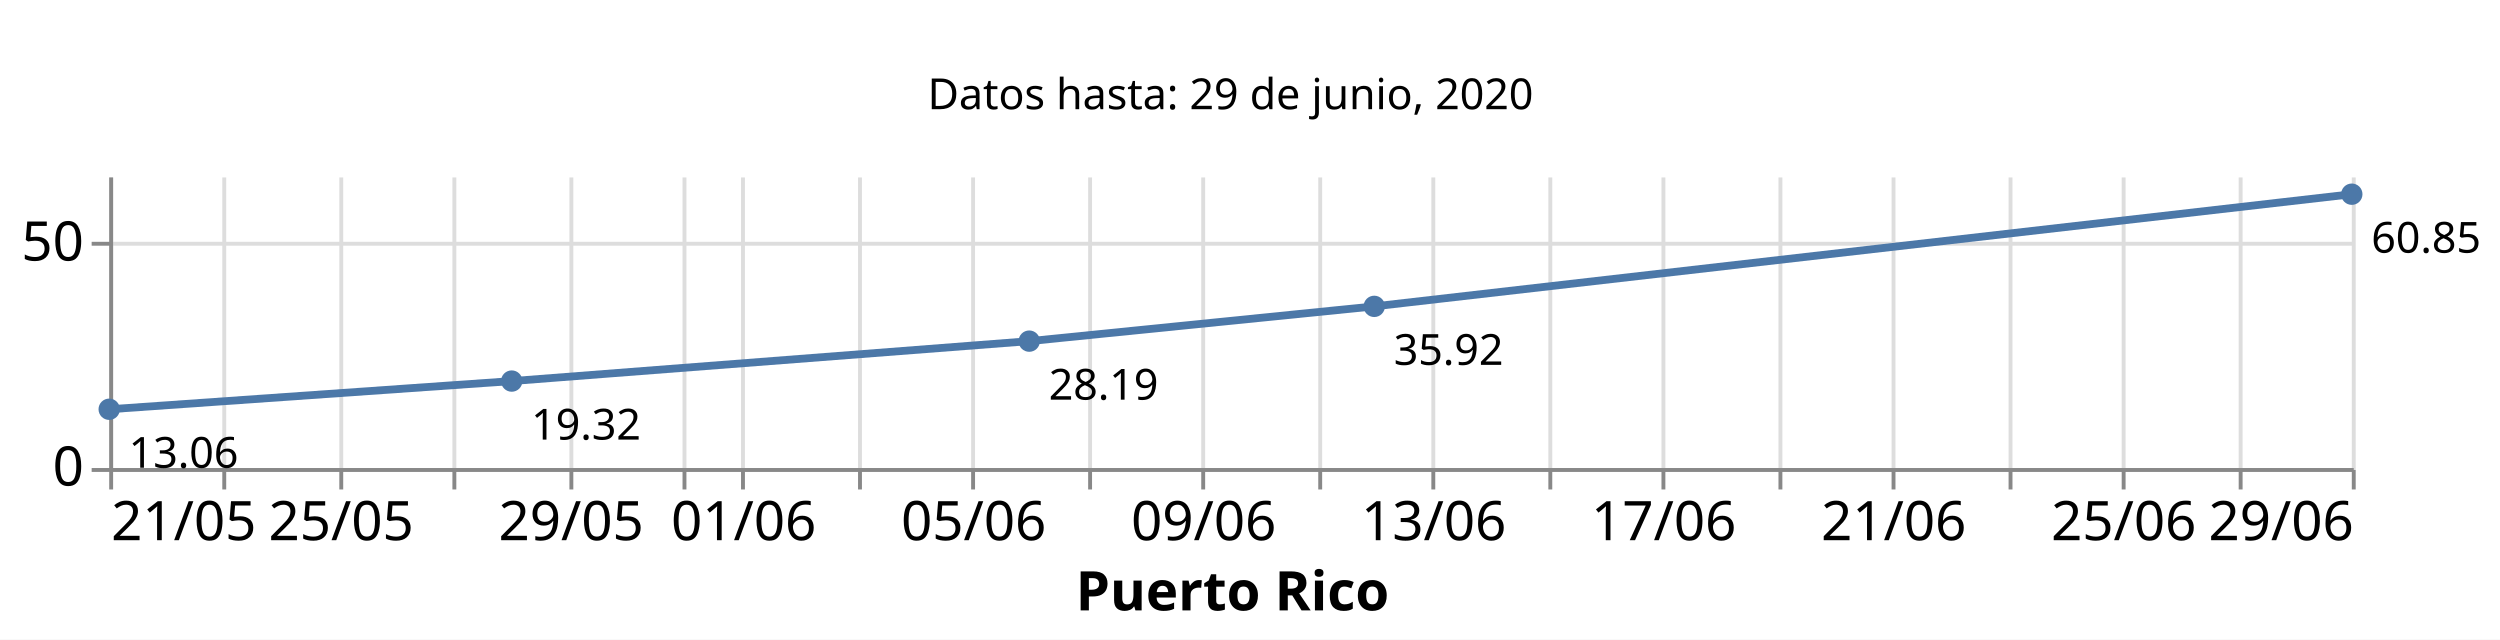
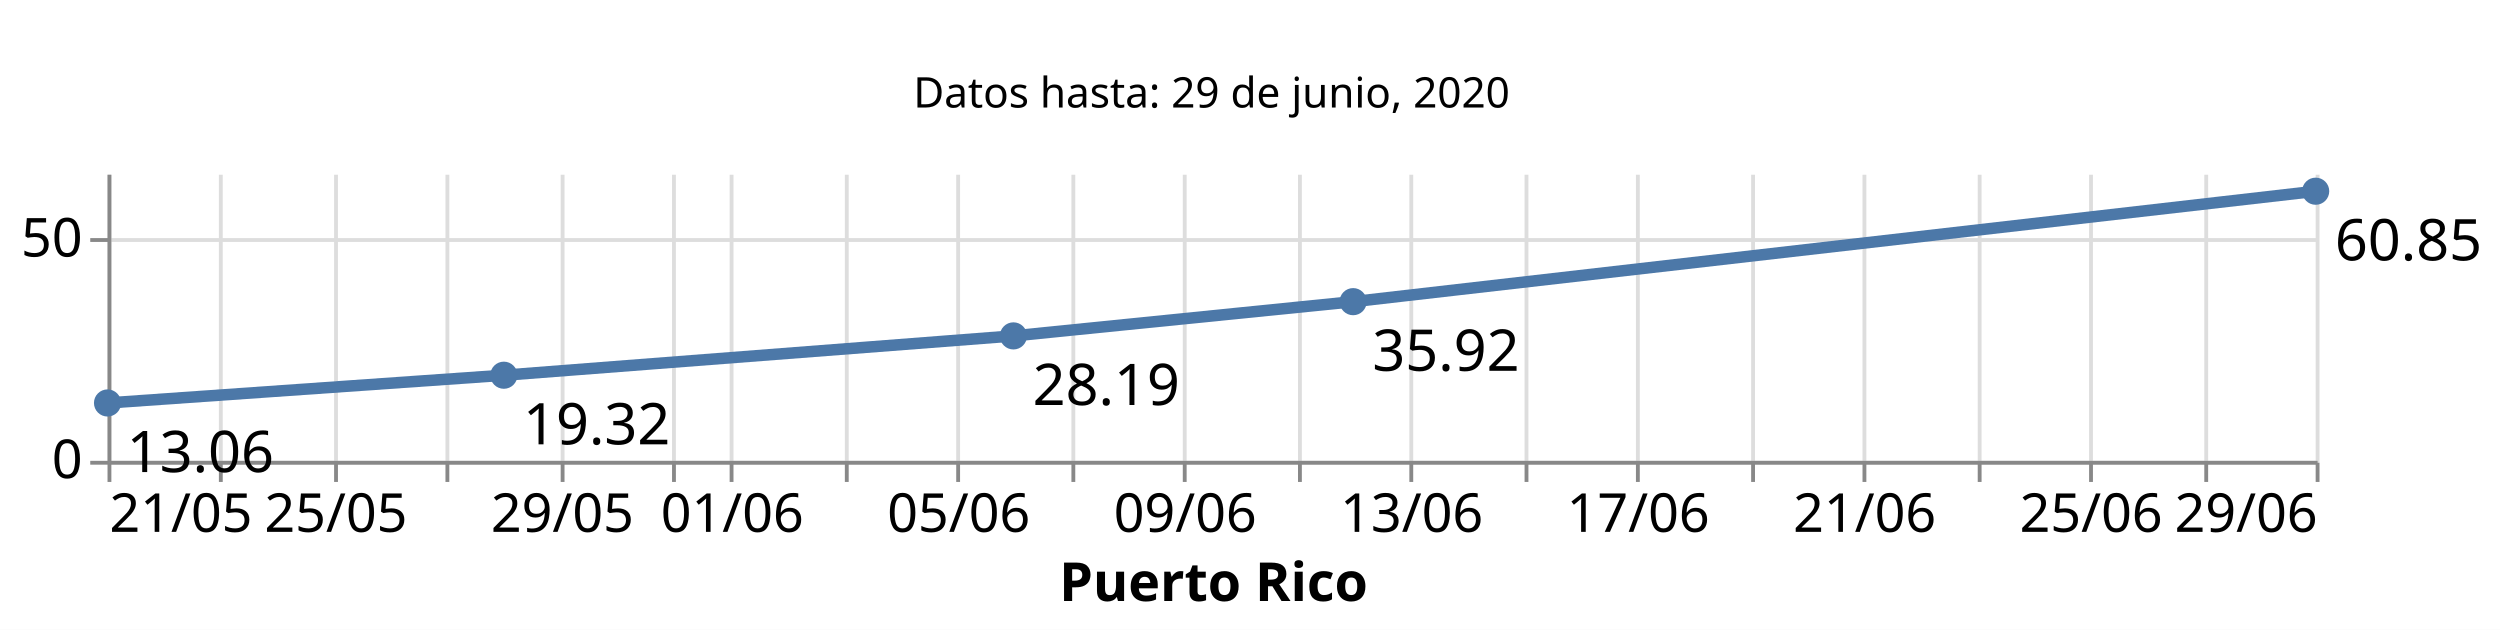
- <svg xmlns="http://www.w3.org/2000/svg" class="marks" width="641" height="164" viewBox="0 0 641 164" version="1.1">
-   <rect width="641" height="164" style="fill: white;" />
+ <svg xmlns="http://www.w3.org/2000/svg" class="marks" width="651" height="164" viewBox="0 0 651 164" version="1.1">
+   <rect width="651" height="164" style="fill: white;" />
  <g transform="translate(28,5)">
    <g class="mark-group role-frame root">
      <g transform="translate(0,0)">
        <path class="background" d="M0,0h0v0h0Z" style="fill: none;" />
        <g>
          <g class="mark-group role-scope concat_0_group">
            <g transform="translate(0,0)">
              <path class="background" d="M0,0h575v40h-575Z" style="fill: none; stroke: #ddd; stroke-width: 0;" />
              <g>
                <g class="mark-text role-mark concat_0_marks">
                  <text text-anchor="middle" transform="translate(287.5,23)" style="font-family: sans-serif; font-size: 11px; fill: black;">Datos hasta: 29 de junio, 2020</text>
                </g>
              </g>
              <path class="foreground" d="" style="display: none; fill: none;" />
            </g>
          </g>
          <g class="mark-group role-scope concat_1_group">
            <g transform="translate(0,40)">
              <path class="background" d="M0,0h575v75h-575Z" style="fill: none; stroke: #ddd; stroke-width: 0;" />
              <g>
                <g class="mark-group role-axis">
                  <g transform="translate(0.5,75.5)">
                    <path class="background" d="M0,0h0v0h0Z" style="pointer-events: none; fill: none;" />
                    <g>
                      <g class="mark-rule role-axis-grid" style="pointer-events: none;">
                        <line transform="translate(0,-75)" x2="0" y2="75" style="fill: none; stroke: #ddd; stroke-width: 1; opacity: 1;" />
                        <line transform="translate(29,-75)" x2="0" y2="75" style="fill: none; stroke: #ddd; stroke-width: 1; opacity: 1;" />
                        <line transform="translate(59,-75)" x2="0" y2="75" style="fill: none; stroke: #ddd; stroke-width: 1; opacity: 1;" />
                        <line transform="translate(88,-75)" x2="0" y2="75" style="fill: none; stroke: #ddd; stroke-width: 1; opacity: 1;" />
                        <line transform="translate(118,-75)" x2="0" y2="75" style="fill: none; stroke: #ddd; stroke-width: 1; opacity: 1;" />
                        <line transform="translate(147,-75)" x2="0" y2="75" style="fill: none; stroke: #ddd; stroke-width: 1; opacity: 1;" />
                        <line transform="translate(162,-75)" x2="0" y2="75" style="fill: none; stroke: #ddd; stroke-width: 1; opacity: 1;" />
                        <line transform="translate(192,-75)" x2="0" y2="75" style="fill: none; stroke: #ddd; stroke-width: 1; opacity: 1;" />
                        <line transform="translate(221,-75)" x2="0" y2="75" style="fill: none; stroke: #ddd; stroke-width: 1; opacity: 1;" />
                        <line transform="translate(251,-75)" x2="0" y2="75" style="fill: none; stroke: #ddd; stroke-width: 1; opacity: 1;" />
                        <line transform="translate(280,-75)" x2="0" y2="75" style="fill: none; stroke: #ddd; stroke-width: 1; opacity: 1;" />
                        <line transform="translate(310,-75)" x2="0" y2="75" style="fill: none; stroke: #ddd; stroke-width: 1; opacity: 1;" />
                        <line transform="translate(339,-75)" x2="0" y2="75" style="fill: none; stroke: #ddd; stroke-width: 1; opacity: 1;" />
                        <line transform="translate(369,-75)" x2="0" y2="75" style="fill: none; stroke: #ddd; stroke-width: 1; opacity: 1;" />
                        <line transform="translate(398,-75)" x2="0" y2="75" style="fill: none; stroke: #ddd; stroke-width: 1; opacity: 1;" />
                        <line transform="translate(428,-75)" x2="0" y2="75" style="fill: none; stroke: #ddd; stroke-width: 1; opacity: 1;" />
                        <line transform="translate(457,-75)" x2="0" y2="75" style="fill: none; stroke: #ddd; stroke-width: 1; opacity: 1;" />
                        <line transform="translate(487,-75)" x2="0" y2="75" style="fill: none; stroke: #ddd; stroke-width: 1; opacity: 1;" />
                        <line transform="translate(516,-75)" x2="0" y2="75" style="fill: none; stroke: #ddd; stroke-width: 1; opacity: 1;" />
                        <line transform="translate(546,-75)" x2="0" y2="75" style="fill: none; stroke: #ddd; stroke-width: 1; opacity: 1;" />
                        <line transform="translate(575,-75)" x2="0" y2="75" style="fill: none; stroke: #ddd; stroke-width: 1; opacity: 1;" />
                      </g>
                    </g>
                    <path class="foreground" d="" style="pointer-events: none; display: none; fill: none;" />
                  </g>
                </g>
                <g class="mark-group role-axis">
                  <g transform="translate(0.5,0.5)">
                    <path class="background" d="M0,0h0v0h0Z" style="pointer-events: none; fill: none;" />
                    <g>
                      <g class="mark-rule role-axis-grid" style="pointer-events: none;">
                        <line transform="translate(0,75)" x2="575" y2="0" style="fill: none; stroke: #ddd; stroke-width: 1; opacity: 1;" />
                        <line transform="translate(0,17)" x2="575" y2="0" style="fill: none; stroke: #ddd; stroke-width: 1; opacity: 1;" />
                      </g>
                    </g>
                    <path class="foreground" d="" style="pointer-events: none; display: none; fill: none;" />
                  </g>
                </g>
                <g class="mark-group role-axis">
                  <g transform="translate(0.5,75.5)">
                    <path class="background" d="M0,0h0v0h0Z" style="pointer-events: none; fill: none;" />
                    <g>
                      <g class="mark-rule role-axis-tick" style="pointer-events: none;">
                        <line transform="translate(0,0)" x2="0" y2="5" style="fill: none; stroke: #888; stroke-width: 1; opacity: 1;" />
                        <line transform="translate(29,0)" x2="0" y2="5" style="fill: none; stroke: #888; stroke-width: 1; opacity: 1;" />
                        <line transform="translate(59,0)" x2="0" y2="5" style="fill: none; stroke: #888; stroke-width: 1; opacity: 1;" />
                        <line transform="translate(88,0)" x2="0" y2="5" style="fill: none; stroke: #888; stroke-width: 1; opacity: 1;" />
                        <line transform="translate(118,0)" x2="0" y2="5" style="fill: none; stroke: #888; stroke-width: 1; opacity: 1;" />
                        <line transform="translate(147,0)" x2="0" y2="5" style="fill: none; stroke: #888; stroke-width: 1; opacity: 1;" />
                        <line transform="translate(162,0)" x2="0" y2="5" style="fill: none; stroke: #888; stroke-width: 1; opacity: 1;" />
                        <line transform="translate(192,0)" x2="0" y2="5" style="fill: none; stroke: #888; stroke-width: 1; opacity: 1;" />
                        <line transform="translate(221,0)" x2="0" y2="5" style="fill: none; stroke: #888; stroke-width: 1; opacity: 1;" />
                        <line transform="translate(251,0)" x2="0" y2="5" style="fill: none; stroke: #888; stroke-width: 1; opacity: 1;" />
                        <line transform="translate(280,0)" x2="0" y2="5" style="fill: none; stroke: #888; stroke-width: 1; opacity: 1;" />
                        <line transform="translate(310,0)" x2="0" y2="5" style="fill: none; stroke: #888; stroke-width: 1; opacity: 1;" />
                        <line transform="translate(339,0)" x2="0" y2="5" style="fill: none; stroke: #888; stroke-width: 1; opacity: 1;" />
                        <line transform="translate(369,0)" x2="0" y2="5" style="fill: none; stroke: #888; stroke-width: 1; opacity: 1;" />
                        <line transform="translate(398,0)" x2="0" y2="5" style="fill: none; stroke: #888; stroke-width: 1; opacity: 1;" />
                        <line transform="translate(428,0)" x2="0" y2="5" style="fill: none; stroke: #888; stroke-width: 1; opacity: 1;" />
                        <line transform="translate(457,0)" x2="0" y2="5" style="fill: none; stroke: #888; stroke-width: 1; opacity: 1;" />
                        <line transform="translate(487,0)" x2="0" y2="5" style="fill: none; stroke: #888; stroke-width: 1; opacity: 1;" />
                        <line transform="translate(516,0)" x2="0" y2="5" style="fill: none; stroke: #888; stroke-width: 1; opacity: 1;" />
                        <line transform="translate(546,0)" x2="0" y2="5" style="fill: none; stroke: #888; stroke-width: 1; opacity: 1;" />
                        <line transform="translate(575,0)" x2="0" y2="5" style="fill: none; stroke: #888; stroke-width: 1; opacity: 1;" />
                      </g>
                      <g class="mark-text role-axis-label" style="pointer-events: none;">
                        <text text-anchor="start" transform="translate(0,18)" style="font-family: sans-serif; font-size: 14px; fill: #000; opacity: 1;">21/05</text>
                        <text text-anchor="middle" transform="translate(29.48718,18)" style="font-family: sans-serif; font-size: 14px; fill: #000; opacity: 0;">23/05</text>
                        <text text-anchor="middle" transform="translate(58.97436,18)" style="font-family: sans-serif; font-size: 14px; fill: #000; opacity: 1;">25/05</text>
                        <text text-anchor="middle" transform="translate(88.46154,18)" style="font-family: sans-serif; font-size: 14px; fill: #000; opacity: 0;">27/05</text>
                        <text text-anchor="middle" transform="translate(117.9487,18)" style="font-family: sans-serif; font-size: 14px; fill: #000; opacity: 1;">29/05</text>
                        <text text-anchor="middle" transform="translate(147.4359,18)" style="font-family: sans-serif; font-size: 14px; fill: #000; opacity: 0;">31/05</text>
                        <text text-anchor="middle" transform="translate(162.1795,18)" style="font-family: sans-serif; font-size: 14px; fill: #000; opacity: 1;">01/06</text>
                        <text text-anchor="middle" transform="translate(191.6667,18)" style="font-family: sans-serif; font-size: 14px; fill: #000; opacity: 0;">03/06</text>
                        <text text-anchor="middle" transform="translate(221.1538,18)" style="font-family: sans-serif; font-size: 14px; fill: #000; opacity: 1;">05/06</text>
                        <text text-anchor="middle" transform="translate(250.641,18)" style="font-family: sans-serif; font-size: 14px; fill: #000; opacity: 0;">07/06</text>
                        <text text-anchor="middle" transform="translate(280.1282,18)" style="font-family: sans-serif; font-size: 14px; fill: #000; opacity: 1;">09/06</text>
                        <text text-anchor="middle" transform="translate(309.6154,18)" style="font-family: sans-serif; font-size: 14px; fill: #000; opacity: 0;">11/06</text>
                        <text text-anchor="middle" transform="translate(339.1026,18)" style="font-family: sans-serif; font-size: 14px; fill: #000; opacity: 1;">13/06</text>
                        <text text-anchor="middle" transform="translate(368.5897,18)" style="font-family: sans-serif; font-size: 14px; fill: #000; opacity: 0;">15/06</text>
                        <text text-anchor="middle" transform="translate(398.0769,18)" style="font-family: sans-serif; font-size: 14px; fill: #000; opacity: 1;">17/06</text>
                        <text text-anchor="middle" transform="translate(427.5641,18)" style="font-family: sans-serif; font-size: 14px; fill: #000; opacity: 0;">19/06</text>
                        <text text-anchor="middle" transform="translate(457.0513,18)" style="font-family: sans-serif; font-size: 14px; fill: #000; opacity: 1;">21/06</text>
                        <text text-anchor="middle" transform="translate(486.5385,18)" style="font-family: sans-serif; font-size: 14px; fill: #000; opacity: 0;">23/06</text>
                        <text text-anchor="middle" transform="translate(516.0256,18)" style="font-family: sans-serif; font-size: 14px; fill: #000; opacity: 1;">25/06</text>
                        <text text-anchor="middle" transform="translate(545.5128,18)" style="font-family: sans-serif; font-size: 14px; fill: #000; opacity: 0;">27/06</text>
                        <text text-anchor="end" transform="translate(575,18)" style="font-family: sans-serif; font-size: 14px; fill: #000; opacity: 1;">29/06</text>
                      </g>
                      <g class="mark-rule role-axis-domain" style="pointer-events: none;">
                        <line transform="translate(0,0)" x2="575" y2="0" style="fill: none; stroke: #888; stroke-width: 1; opacity: 1;" />
                      </g>
                      <g class="mark-text role-axis-title" style="pointer-events: none;">
                        <text text-anchor="middle" transform="translate(287.5,36)" style="font-family: sans-serif; font-size: 14px; font-weight: bold; fill: #000; opacity: 1;">Puerto Rico</text>
                      </g>
                    </g>
                    <path class="foreground" d="" style="pointer-events: none; display: none; fill: none;" />
                  </g>
                </g>
                <g class="mark-group role-axis">
                  <g transform="translate(0.5,0.5)">
                    <path class="background" d="M0,0h0v0h0Z" style="pointer-events: none; fill: none;" />
                    <g>
                      <g class="mark-rule role-axis-tick" style="pointer-events: none;">
                        <line transform="translate(0,75)" x2="-5" y2="0" style="fill: none; stroke: #888; stroke-width: 1; opacity: 1;" />
                        <line transform="translate(0,17)" x2="-5" y2="0" style="fill: none; stroke: #888; stroke-width: 1; opacity: 1;" />
                      </g>
                      <g class="mark-text role-axis-label" style="pointer-events: none;">
                        <text text-anchor="end" transform="translate(-7,79)" style="font-family: sans-serif; font-size: 14px; fill: #000; opacity: 1;">0</text>
                        <text text-anchor="end" transform="translate(-7,21.30769)" style="font-family: sans-serif; font-size: 14px; fill: #000; opacity: 1;">50</text>
                      </g>
                      <g class="mark-rule role-axis-domain" style="pointer-events: none;">
                        <line transform="translate(0,75)" x2="0" y2="-75" style="fill: none; stroke: #888; stroke-width: 1; opacity: 1;" />
                      </g>
                    </g>
                    <path class="foreground" d="" style="pointer-events: none; display: none; fill: none;" />
                  </g>
                </g>
                <g class="mark-line role-mark concat_1_layer_0_layer_0_marks">
-                   <path d="M0,59.934L103.205,52.708L235.897,42.468L324.359,33.552L575,4.793" style="fill: none; stroke: #4c78a8; stroke-width: 2;" />
+                   <path d="M0,59.934L103.205,52.708L235.897,42.468L324.359,33.552L575,4.793" style="fill: none; stroke: #4c78a8; stroke-width: 3;" />
                </g>
                <g class="mark-symbol role-mark concat_1_layer_0_layer_1_marks">
-                   <path transform="translate(0,59.93389)" d="M2.739,0A2.739,2.739,0,1,1,-2.739,0A2.739,2.739,0,1,1,2.739,0" style="fill: #4c78a8; stroke-width: 2; opacity: 1;" />
-                   <path transform="translate(103.2051,52.70775)" d="M2.739,0A2.739,2.739,0,1,1,-2.739,0A2.739,2.739,0,1,1,2.739,0" style="fill: #4c78a8; stroke-width: 2; opacity: 1;" />
-                   <path transform="translate(235.8974,42.46774)" d="M2.739,0A2.739,2.739,0,1,1,-2.739,0A2.739,2.739,0,1,1,2.739,0" style="fill: #4c78a8; stroke-width: 2; opacity: 1;" />
-                   <path transform="translate(324.359,33.55185)" d="M2.739,0A2.739,2.739,0,1,1,-2.739,0A2.739,2.739,0,1,1,2.739,0" style="fill: #4c78a8; stroke-width: 2; opacity: 1;" />
-                   <path transform="translate(575,4.792898)" d="M2.739,0A2.739,2.739,0,1,1,-2.739,0A2.739,2.739,0,1,1,2.739,0" style="fill: #4c78a8; stroke-width: 2; opacity: 1;" />
+                   <path transform="translate(0,59.93389)" d="M3.536,0A3.536,3.536,0,1,1,-3.536,0A3.536,3.536,0,1,1,3.536,0" style="fill: #4c78a8; stroke-width: 2; opacity: 1;" />
+                   <path transform="translate(103.2051,52.70775)" d="M3.536,0A3.536,3.536,0,1,1,-3.536,0A3.536,3.536,0,1,1,3.536,0" style="fill: #4c78a8; stroke-width: 2; opacity: 1;" />
+                   <path transform="translate(235.8974,42.46774)" d="M3.536,0A3.536,3.536,0,1,1,-3.536,0A3.536,3.536,0,1,1,3.536,0" style="fill: #4c78a8; stroke-width: 2; opacity: 1;" />
+                   <path transform="translate(324.359,33.55185)" d="M3.536,0A3.536,3.536,0,1,1,-3.536,0A3.536,3.536,0,1,1,3.536,0" style="fill: #4c78a8; stroke-width: 2; opacity: 1;" />
+                   <path transform="translate(575,4.792898)" d="M3.536,0A3.536,3.536,0,1,1,-3.536,0A3.536,3.536,0,1,1,3.536,0" style="fill: #4c78a8; stroke-width: 2; opacity: 1;" />
                </g>
                <g class="mark-text role-mark concat_1_layer_1_marks">
-                   <text text-anchor="start" transform="translate(5,74.93389)" style="font-family: sans-serif; font-size: 11px; fill: black;">13.06</text>
-                   <text text-anchor="start" transform="translate(108.2051,67.70775)" style="font-family: sans-serif; font-size: 11px; fill: black;">19.32</text>
-                   <text text-anchor="start" transform="translate(240.8974,57.46774)" style="font-family: sans-serif; font-size: 11px; fill: black;">28.19</text>
-                   <text text-anchor="start" transform="translate(329.359,48.55185)" style="font-family: sans-serif; font-size: 11px; fill: black;">35.92</text>
-                   <text text-anchor="start" transform="translate(580,19.7929)" style="font-family: sans-serif; font-size: 11px; fill: black;">60.85</text>
+                   <text text-anchor="start" transform="translate(5,77.93389)" style="font-family: sans-serif; font-size: 15px; fill: black;">13.06</text>
+                   <text text-anchor="start" transform="translate(108.2051,70.70775)" style="font-family: sans-serif; font-size: 15px; fill: black;">19.32</text>
+                   <text text-anchor="start" transform="translate(240.8974,60.46774)" style="font-family: sans-serif; font-size: 15px; fill: black;">28.19</text>
+                   <text text-anchor="start" transform="translate(329.359,51.55185)" style="font-family: sans-serif; font-size: 15px; fill: black;">35.92</text>
+                   <text text-anchor="start" transform="translate(580,22.7929)" style="font-family: sans-serif; font-size: 15px; fill: black;">60.85</text>
                </g>
              </g>
              <path class="foreground" d="" style="display: none; fill: none;" />
            </g>
          </g>
        </g>
        <path class="foreground" d="" style="display: none; fill: none;" />
      </g>
    </g>
  </g>
</svg>
